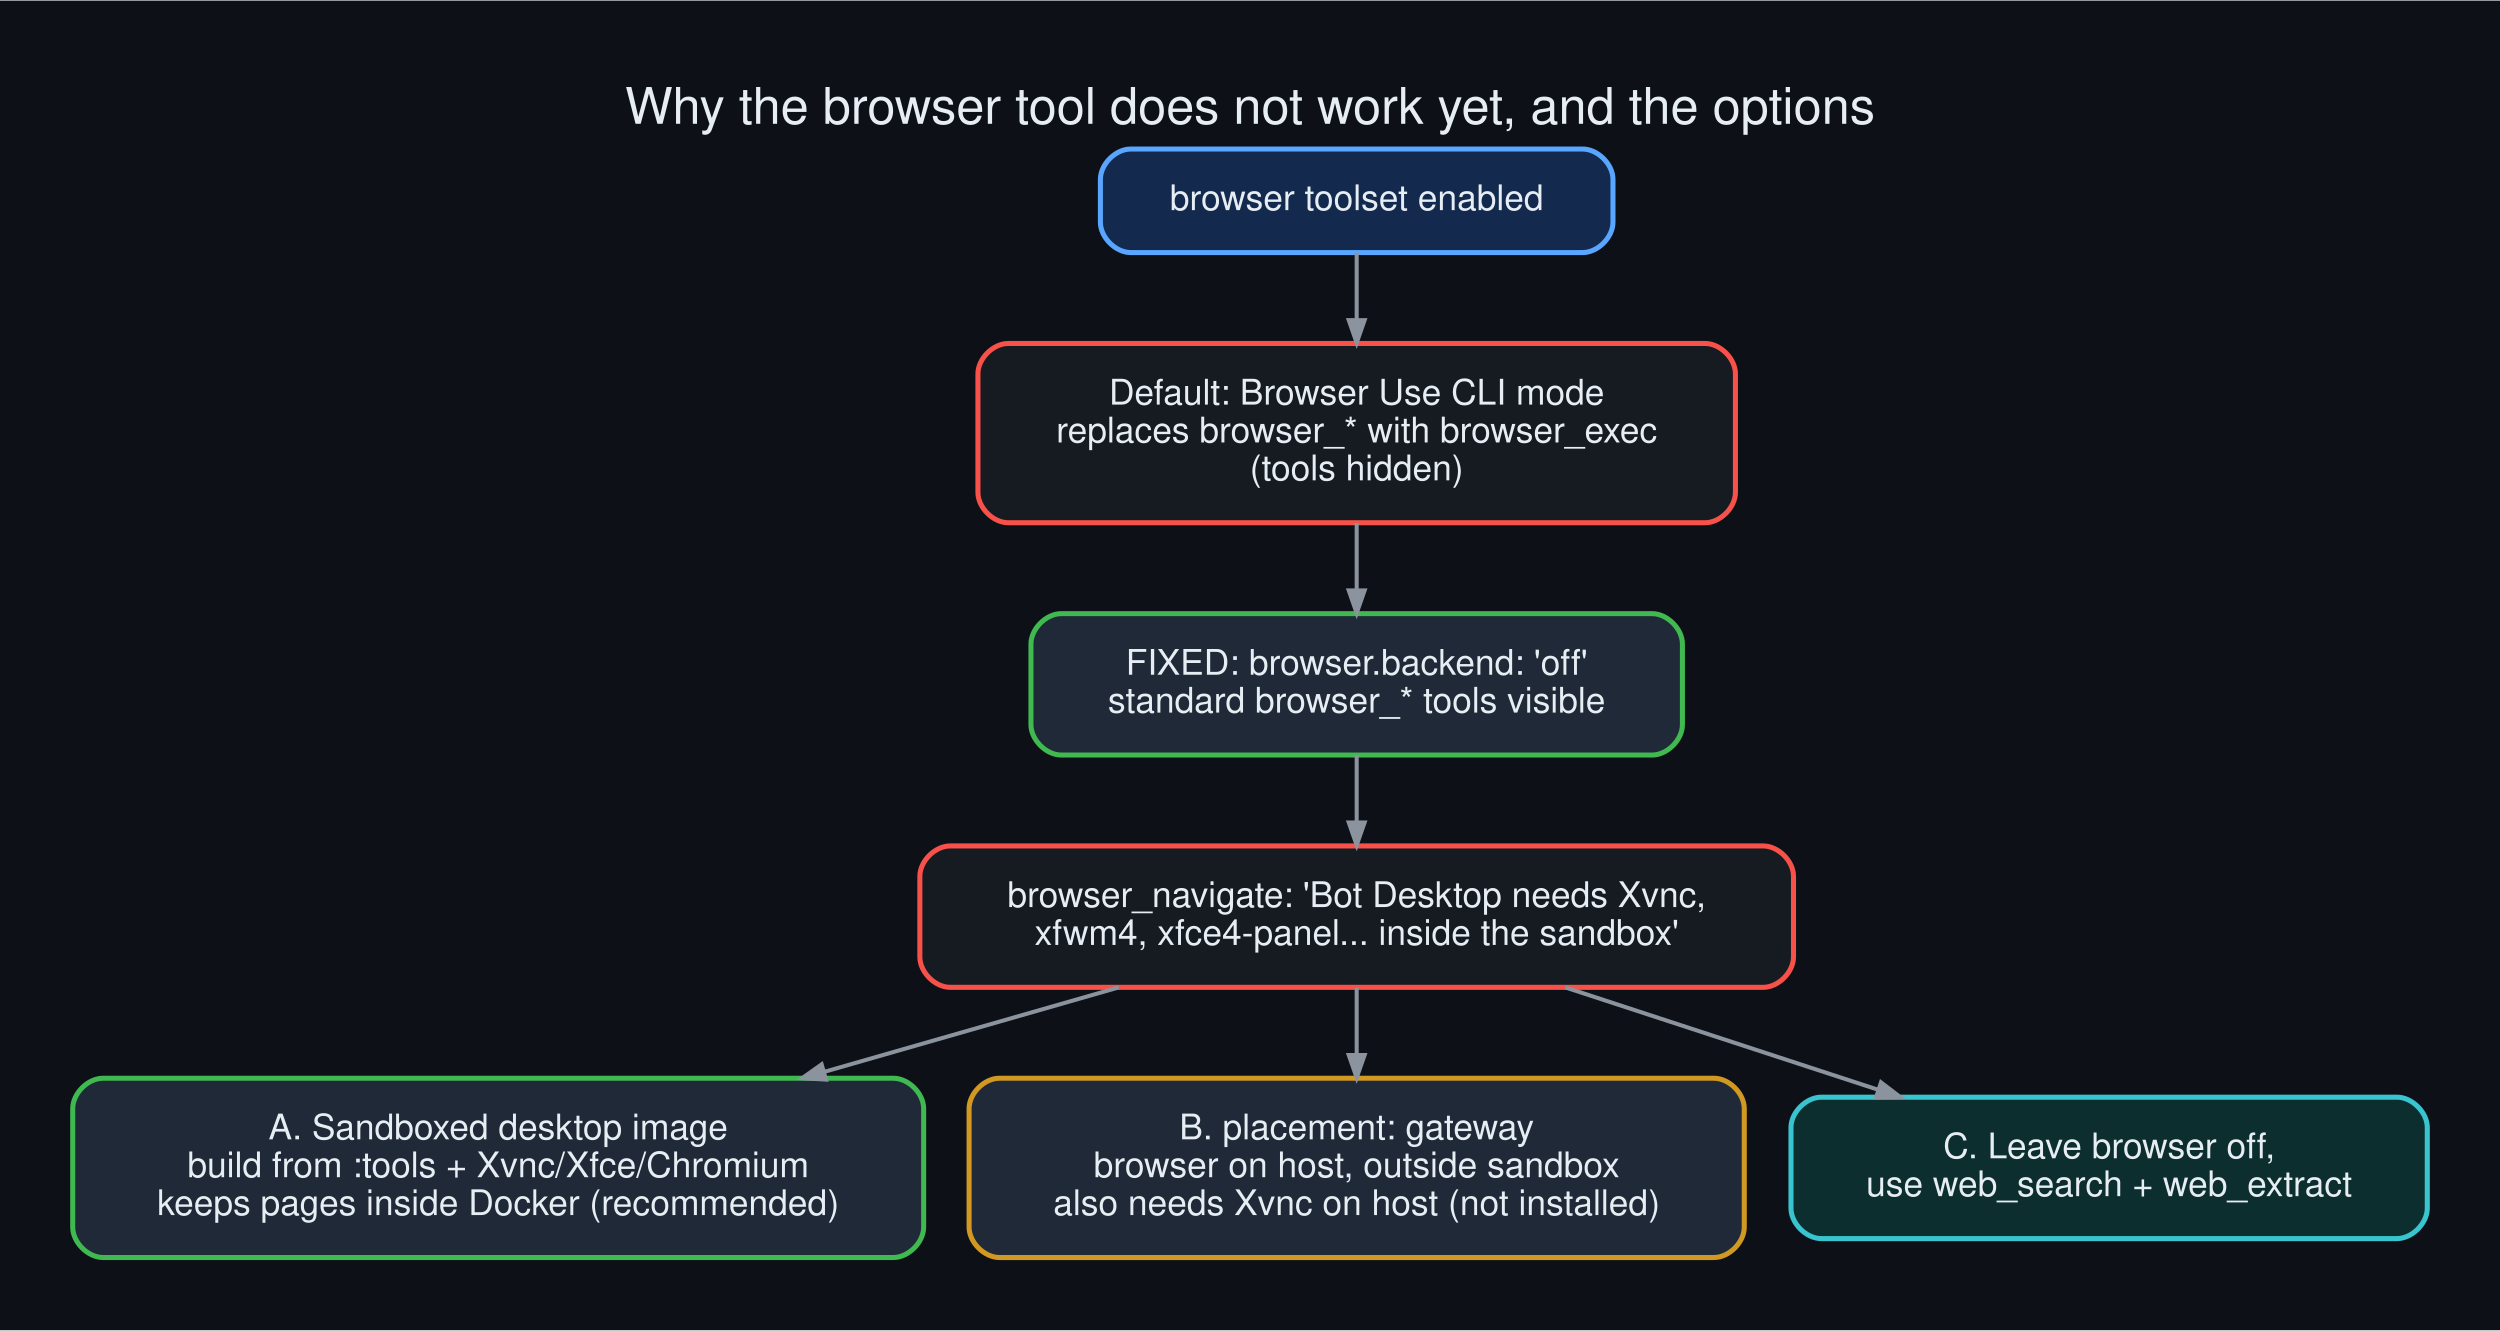
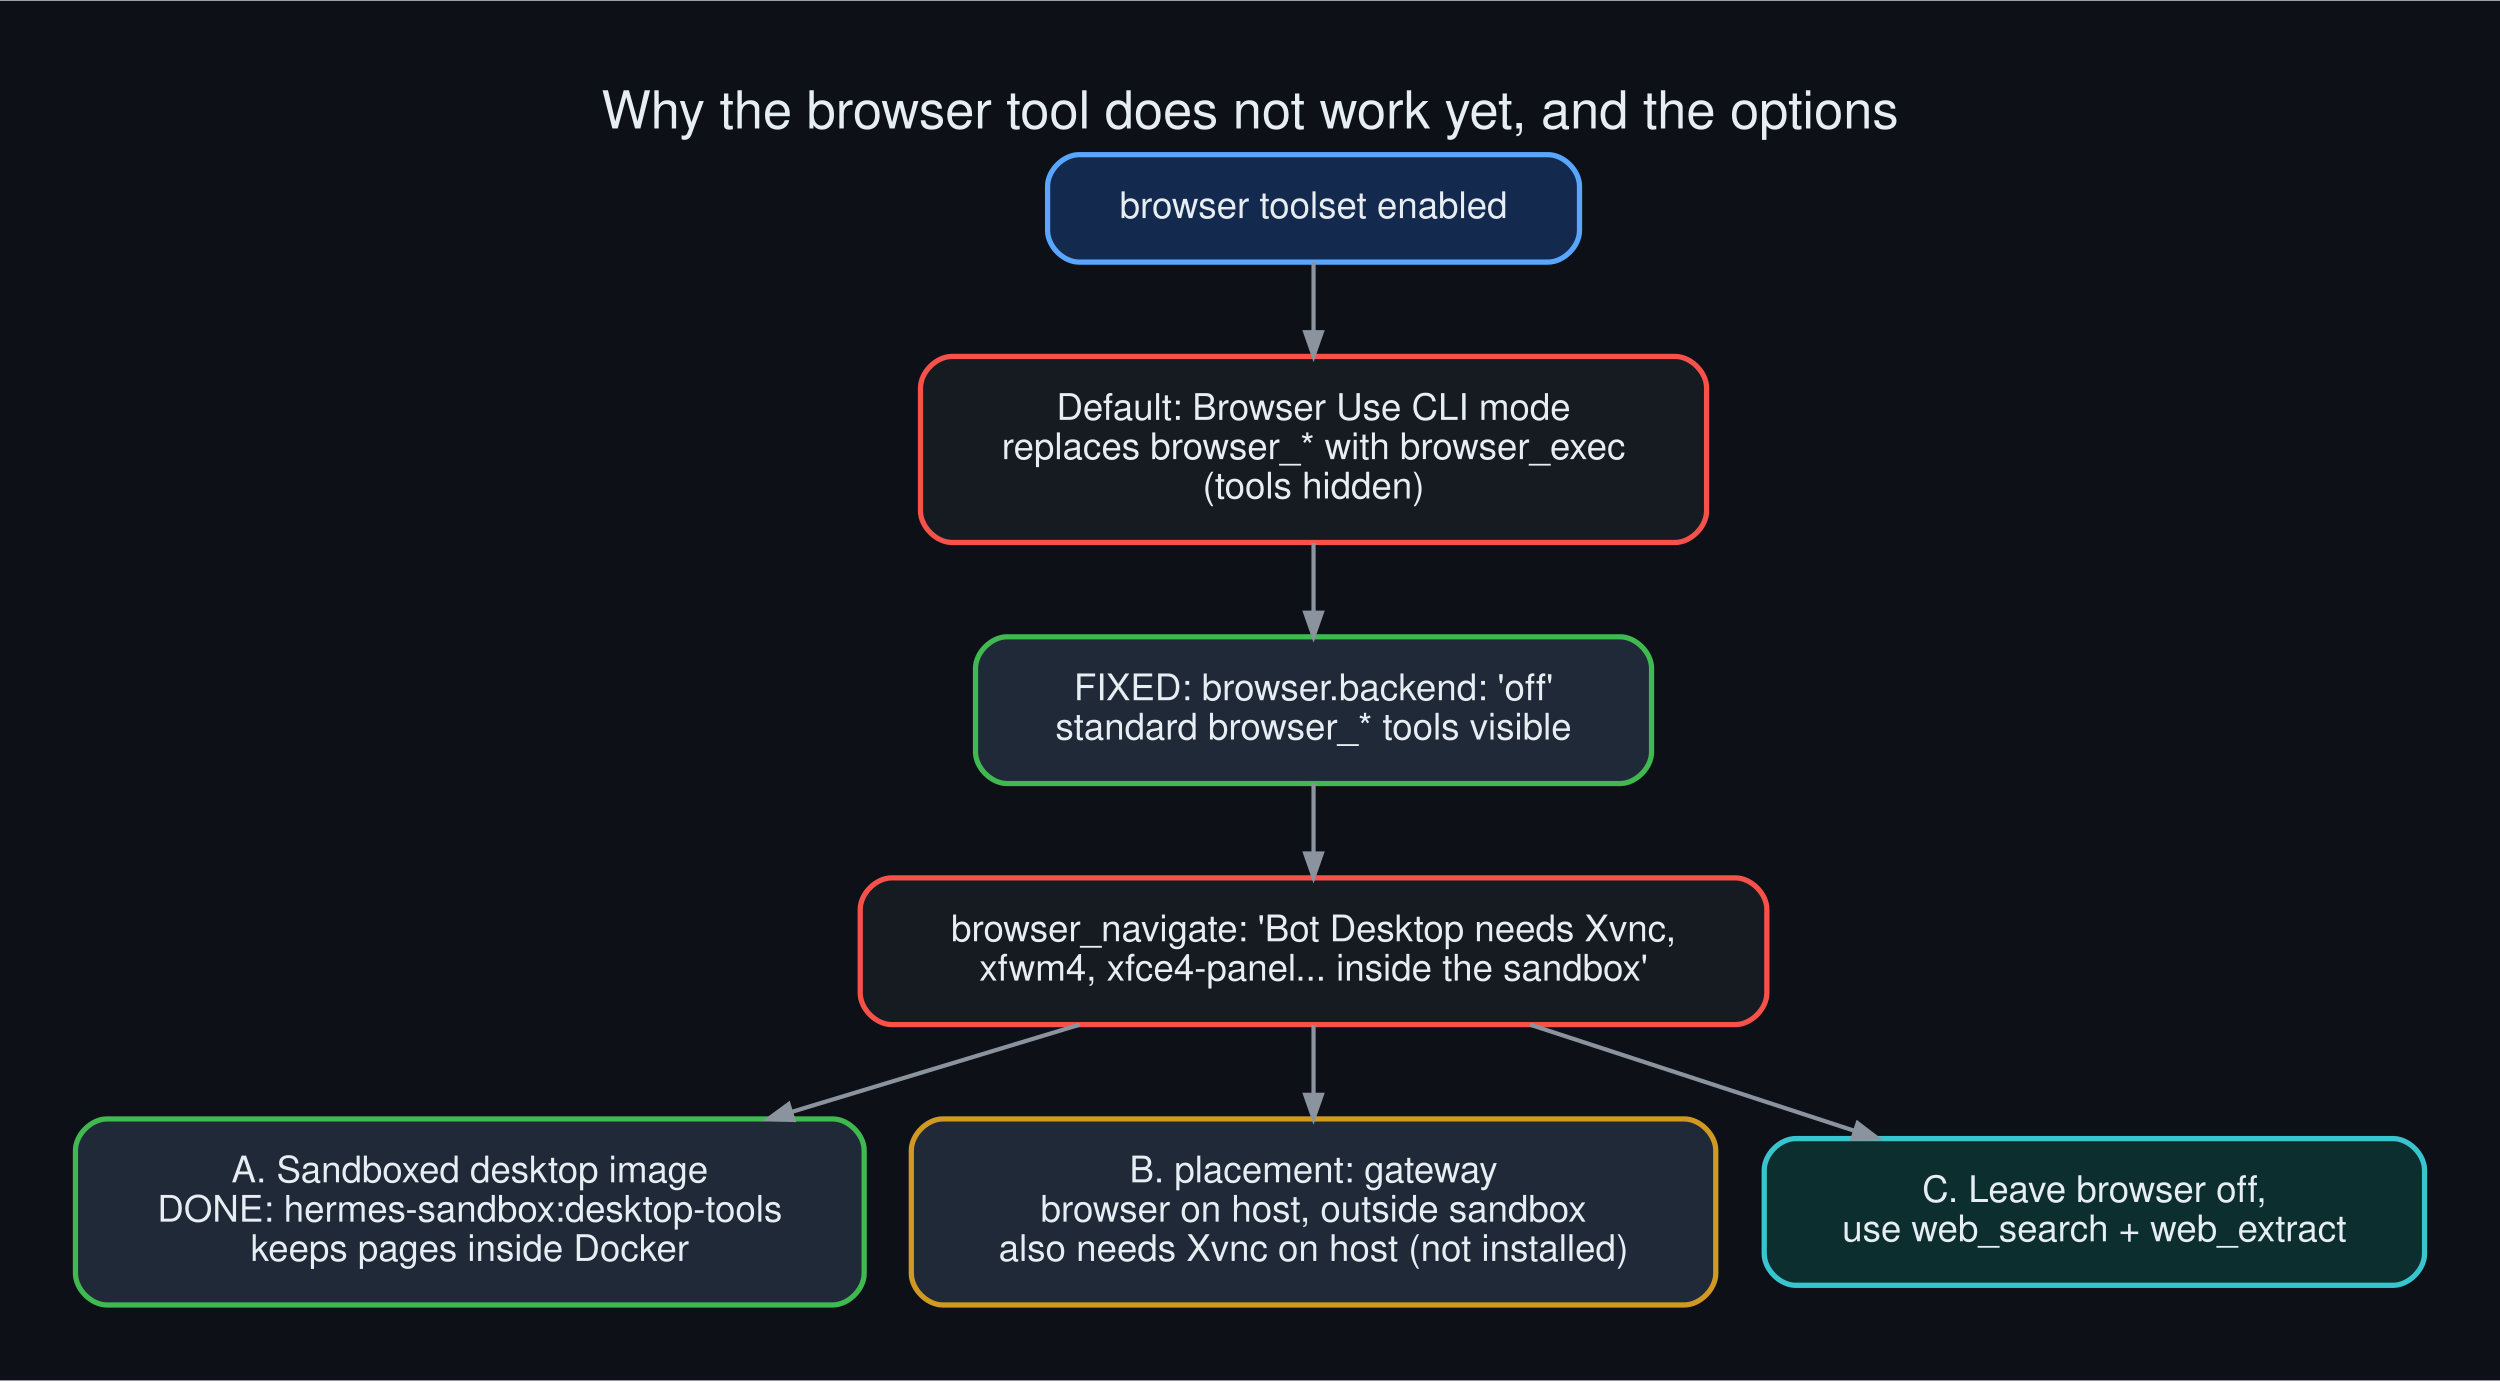
- <svg xmlns="http://www.w3.org/2000/svg" width="990pt" height="527pt" viewBox="0.00 0.00 990.10 526.60">
+ <svg xmlns="http://www.w3.org/2000/svg" width="954pt" height="527pt" viewBox="0.00 0.00 954.10 526.60">
  <g id="graph0" class="graph" transform="scale(1 1) rotate(0) translate(28.8 497.8)">
-     <polygon fill="#0d1117" stroke="transparent" points="-28.8,28.8 -28.8,-497.8 961.3,-497.8 961.3,28.8 -28.8,28.8" />
-     <text text-anchor="middle" x="466.25" y="-449" font-family="Helvetica,sans-Serif" font-size="20.00" fill="#e6edf3">Why the browser tool does not work yet, and the options</text>
+     <polygon fill="#0d1117" stroke="transparent" points="-28.8,28.8 -28.8,-497.8 925.3,-497.8 925.3,28.8 -28.8,28.8" />
+     <text text-anchor="middle" x="448.25" y="-449" font-family="Helvetica,sans-Serif" font-size="20.00" fill="#e6edf3">Why the browser tool does not work yet, and the options</text>
    <g id="node1" class="node">
-       <path fill="#13294d" stroke="#58a6ff" stroke-width="2" d="M598,-439C598,-439 419,-439 419,-439 413,-439 407,-433 407,-427 407,-427 407,-410 407,-410 407,-404 413,-398 419,-398 419,-398 598,-398 598,-398 604,-398 610,-404 610,-410 610,-410 610,-427 610,-427 610,-433 604,-439 598,-439" />
-       <text text-anchor="middle" x="508.5" y="-414.8" font-family="Helvetica,sans-Serif" font-size="14.00" fill="#e6edf3">browser toolset enabled</text>
+       <path fill="#13294d" stroke="#58a6ff" stroke-width="2" d="M562,-439C562,-439 383,-439 383,-439 377,-439 371,-433 371,-427 371,-427 371,-410 371,-410 371,-404 377,-398 383,-398 383,-398 562,-398 562,-398 568,-398 574,-404 574,-410 574,-410 574,-427 574,-427 574,-433 568,-439 562,-439" />
+       <text text-anchor="middle" x="472.5" y="-414.8" font-family="Helvetica,sans-Serif" font-size="14.00" fill="#e6edf3">browser toolset enabled</text>
    </g>
    <g id="node2" class="node">
-       <path fill="#161b22" stroke="#f85149" stroke-width="2" d="M646.5,-362C646.5,-362 370.5,-362 370.5,-362 364.5,-362 358.5,-356 358.5,-350 358.5,-350 358.5,-303 358.5,-303 358.5,-297 364.5,-291 370.5,-291 370.5,-291 646.5,-291 646.5,-291 652.5,-291 658.5,-297 658.5,-303 658.5,-303 658.5,-350 658.5,-350 658.5,-356 652.5,-362 646.5,-362" />
-       <text text-anchor="middle" x="508.5" y="-337.8" font-family="Helvetica,sans-Serif" font-size="14.00" fill="#e6edf3">Default: Browser Use CLI mode</text>
-       <text text-anchor="middle" x="508.5" y="-322.8" font-family="Helvetica,sans-Serif" font-size="14.00" fill="#e6edf3">replaces browser_* with browser_exec</text>
-       <text text-anchor="middle" x="508.5" y="-307.8" font-family="Helvetica,sans-Serif" font-size="14.00" fill="#e6edf3">(tools hidden)</text>
+       <path fill="#161b22" stroke="#f85149" stroke-width="2" d="M610.5,-362C610.5,-362 334.5,-362 334.5,-362 328.5,-362 322.5,-356 322.5,-350 322.5,-350 322.5,-303 322.5,-303 322.5,-297 328.5,-291 334.5,-291 334.5,-291 610.5,-291 610.5,-291 616.5,-291 622.5,-297 622.5,-303 622.5,-303 622.5,-350 622.5,-350 622.5,-356 616.5,-362 610.5,-362" />
+       <text text-anchor="middle" x="472.5" y="-337.8" font-family="Helvetica,sans-Serif" font-size="14.00" fill="#e6edf3">Default: Browser Use CLI mode</text>
+       <text text-anchor="middle" x="472.5" y="-322.8" font-family="Helvetica,sans-Serif" font-size="14.00" fill="#e6edf3">replaces browser_* with browser_exec</text>
+       <text text-anchor="middle" x="472.5" y="-307.8" font-family="Helvetica,sans-Serif" font-size="14.00" fill="#e6edf3">(tools hidden)</text>
    </g>
    <g id="edge1" class="edge">
-       <path fill="none" stroke="#8b949e" stroke-width="1.6" d="M508.5,-397.97C508.5,-390.14 508.5,-380.77 508.5,-371.46" />
-       <polygon fill="#8b949e" stroke="#8b949e" stroke-width="1.6" points="511.65,-371.23 508.5,-362.23 505.35,-371.23 511.65,-371.23" />
+       <path fill="none" stroke="#8b949e" stroke-width="1.6" d="M472.5,-397.97C472.5,-390.14 472.5,-380.77 472.5,-371.46" />
+       <polygon fill="#8b949e" stroke="#8b949e" stroke-width="1.6" points="475.65,-371.23 472.5,-362.23 469.35,-371.23 475.65,-371.23" />
    </g>
    <g id="node3" class="node">
-       <path fill="#1f2937" stroke="#3fb950" stroke-width="2" d="M625.5,-255C625.5,-255 391.5,-255 391.5,-255 385.5,-255 379.5,-249 379.5,-243 379.5,-243 379.5,-211 379.5,-211 379.5,-205 385.5,-199 391.5,-199 391.5,-199 625.5,-199 625.5,-199 631.5,-199 637.5,-205 637.5,-211 637.5,-211 637.5,-243 637.5,-243 637.5,-249 631.5,-255 625.5,-255" />
-       <text text-anchor="middle" x="508.5" y="-230.8" font-family="Helvetica,sans-Serif" font-size="14.00" fill="#e6edf3">FIXED: browser.backend: 'off'</text>
-       <text text-anchor="middle" x="508.5" y="-215.8" font-family="Helvetica,sans-Serif" font-size="14.00" fill="#e6edf3">standard browser_* tools visible</text>
+       <path fill="#1f2937" stroke="#3fb950" stroke-width="2" d="M589.5,-255C589.5,-255 355.5,-255 355.5,-255 349.5,-255 343.5,-249 343.5,-243 343.5,-243 343.5,-211 343.5,-211 343.5,-205 349.5,-199 355.5,-199 355.5,-199 589.5,-199 589.5,-199 595.5,-199 601.5,-205 601.5,-211 601.5,-211 601.5,-243 601.5,-243 601.5,-249 595.5,-255 589.5,-255" />
+       <text text-anchor="middle" x="472.5" y="-230.8" font-family="Helvetica,sans-Serif" font-size="14.00" fill="#e6edf3">FIXED: browser.backend: 'off'</text>
+       <text text-anchor="middle" x="472.5" y="-215.8" font-family="Helvetica,sans-Serif" font-size="14.00" fill="#e6edf3">standard browser_* tools visible</text>
    </g>
    <g id="edge2" class="edge">
-       <path fill="none" stroke="#8b949e" stroke-width="1.6" d="M508.5,-290.85C508.5,-282.25 508.5,-273.01 508.5,-264.33" />
-       <polygon fill="#8b949e" stroke="#8b949e" stroke-width="1.6" points="511.65,-264.19 508.5,-255.19 505.35,-264.19 511.65,-264.19" />
+       <path fill="none" stroke="#8b949e" stroke-width="1.6" d="M472.5,-290.85C472.5,-282.25 472.5,-273.01 472.5,-264.33" />
+       <polygon fill="#8b949e" stroke="#8b949e" stroke-width="1.6" points="475.65,-264.19 472.5,-255.19 469.35,-264.19 475.65,-264.19" />
    </g>
    <g id="node4" class="node">
-       <path fill="#161b22" stroke="#f85149" stroke-width="2" d="M669.5,-163C669.5,-163 347.5,-163 347.5,-163 341.5,-163 335.5,-157 335.5,-151 335.5,-151 335.5,-119 335.5,-119 335.5,-113 341.5,-107 347.5,-107 347.5,-107 669.5,-107 669.5,-107 675.5,-107 681.5,-113 681.5,-119 681.5,-119 681.5,-151 681.5,-151 681.5,-157 675.5,-163 669.5,-163" />
-       <text text-anchor="middle" x="508.5" y="-138.8" font-family="Helvetica,sans-Serif" font-size="14.00" fill="#e6edf3">browser_navigate: 'Bot Desktop needs Xvnc,</text>
-       <text text-anchor="middle" x="508.5" y="-123.8" font-family="Helvetica,sans-Serif" font-size="14.00" fill="#e6edf3">xfwm4, xfce4-panel... inside the sandbox'</text>
+       <path fill="#161b22" stroke="#f85149" stroke-width="2" d="M633.5,-163C633.5,-163 311.5,-163 311.5,-163 305.5,-163 299.5,-157 299.5,-151 299.5,-151 299.5,-119 299.5,-119 299.5,-113 305.5,-107 311.5,-107 311.5,-107 633.5,-107 633.5,-107 639.5,-107 645.5,-113 645.5,-119 645.5,-119 645.5,-151 645.5,-151 645.5,-157 639.5,-163 633.5,-163" />
+       <text text-anchor="middle" x="472.5" y="-138.8" font-family="Helvetica,sans-Serif" font-size="14.00" fill="#e6edf3">browser_navigate: 'Bot Desktop needs Xvnc,</text>
+       <text text-anchor="middle" x="472.5" y="-123.8" font-family="Helvetica,sans-Serif" font-size="14.00" fill="#e6edf3">xfwm4, xfce4-panel... inside the sandbox'</text>
    </g>
    <g id="edge3" class="edge">
-       <path fill="none" stroke="#8b949e" stroke-width="1.6" d="M508.5,-199C508.5,-190.62 508.5,-181.25 508.5,-172.34" />
-       <polygon fill="#8b949e" stroke="#8b949e" stroke-width="1.6" points="511.65,-172.29 508.5,-163.29 505.35,-172.3 511.65,-172.29" />
+       <path fill="none" stroke="#8b949e" stroke-width="1.6" d="M472.5,-199C472.5,-190.62 472.5,-181.25 472.5,-172.34" />
+       <polygon fill="#8b949e" stroke="#8b949e" stroke-width="1.6" points="475.65,-172.29 472.5,-163.29 469.35,-172.3 475.65,-172.29" />
    </g>
    <g id="node5" class="node">
-       <path fill="#1f2937" stroke="#3fb950" stroke-width="2" d="M325,-71C325,-71 12,-71 12,-71 6,-71 0,-65 0,-59 0,-59 0,-12 0,-12 0,-6 6,0 12,0 12,0 325,0 325,0 331,0 337,-6 337,-12 337,-12 337,-59 337,-59 337,-65 331,-71 325,-71" />
-       <text text-anchor="middle" x="168.5" y="-46.8" font-family="Helvetica,sans-Serif" font-size="14.00" fill="#e6edf3">A. Sandboxed desktop image</text>
-       <text text-anchor="middle" x="168.5" y="-31.8" font-family="Helvetica,sans-Serif" font-size="14.00" fill="#e6edf3">build from :tools + Xvnc/Xfce/Chromium</text>
-       <text text-anchor="middle" x="168.5" y="-16.8" font-family="Helvetica,sans-Serif" font-size="14.00" fill="#e6edf3">keeps pages inside Docker (recommended)</text>
+       <path fill="#1f2937" stroke="#3fb950" stroke-width="2" d="M289,-71C289,-71 12,-71 12,-71 6,-71 0,-65 0,-59 0,-59 0,-12 0,-12 0,-6 6,0 12,0 12,0 289,0 289,0 295,0 301,-6 301,-12 301,-12 301,-59 301,-59 301,-65 295,-71 289,-71" />
+       <text text-anchor="middle" x="150.5" y="-46.8" font-family="Helvetica,sans-Serif" font-size="14.00" fill="#e6edf3">A. Sandboxed desktop image</text>
+       <text text-anchor="middle" x="150.5" y="-31.8" font-family="Helvetica,sans-Serif" font-size="14.00" fill="#e6edf3">DONE: hermes-sandbox:desktop-tools</text>
+       <text text-anchor="middle" x="150.5" y="-16.8" font-family="Helvetica,sans-Serif" font-size="14.00" fill="#e6edf3">keeps pages inside Docker</text>
    </g>
    <g id="edge4" class="edge">
-       <path fill="none" stroke="#8b949e" stroke-width="1.6" d="M414.24,-106.97C378.16,-96.62 336.35,-84.63 297.56,-73.51" />
-       <polygon fill="#8b949e" stroke="#8b949e" stroke-width="1.6" points="298.34,-70.46 288.82,-71 296.6,-76.51 298.34,-70.46" />
+       <path fill="none" stroke="#8b949e" stroke-width="1.6" d="M383.23,-106.97C349.2,-96.67 309.8,-84.73 273.2,-73.65" />
+       <polygon fill="#8b949e" stroke="#8b949e" stroke-width="1.6" points="273.98,-70.6 264.45,-71 272.15,-76.63 273.98,-70.6" />
    </g>
    <g id="node6" class="node">
-       <path fill="#1f2937" stroke="#d29922" stroke-width="2" d="M650,-71C650,-71 367,-71 367,-71 361,-71 355,-65 355,-59 355,-59 355,-12 355,-12 355,-6 361,0 367,0 367,0 650,0 650,0 656,0 662,-6 662,-12 662,-12 662,-59 662,-59 662,-65 656,-71 650,-71" />
-       <text text-anchor="middle" x="508.5" y="-46.8" font-family="Helvetica,sans-Serif" font-size="14.00" fill="#e6edf3">B. placement: gateway</text>
-       <text text-anchor="middle" x="508.5" y="-31.8" font-family="Helvetica,sans-Serif" font-size="14.00" fill="#e6edf3">browser on host, outside sandbox</text>
-       <text text-anchor="middle" x="508.5" y="-16.8" font-family="Helvetica,sans-Serif" font-size="14.00" fill="#e6edf3">also needs Xvnc on host (not installed)</text>
+       <path fill="#1f2937" stroke="#d29922" stroke-width="2" d="M614,-71C614,-71 331,-71 331,-71 325,-71 319,-65 319,-59 319,-59 319,-12 319,-12 319,-6 325,0 331,0 331,0 614,0 614,0 620,0 626,-6 626,-12 626,-12 626,-59 626,-59 626,-65 620,-71 614,-71" />
+       <text text-anchor="middle" x="472.5" y="-46.8" font-family="Helvetica,sans-Serif" font-size="14.00" fill="#e6edf3">B. placement: gateway</text>
+       <text text-anchor="middle" x="472.5" y="-31.8" font-family="Helvetica,sans-Serif" font-size="14.00" fill="#e6edf3">browser on host, outside sandbox</text>
+       <text text-anchor="middle" x="472.5" y="-16.8" font-family="Helvetica,sans-Serif" font-size="14.00" fill="#e6edf3">also needs Xvnc on host (not installed)</text>
    </g>
    <g id="edge5" class="edge">
-       <path fill="none" stroke="#8b949e" stroke-width="1.6" d="M508.5,-106.84C508.5,-98.64 508.5,-89.43 508.5,-80.43" />
-       <polygon fill="#8b949e" stroke="#8b949e" stroke-width="1.6" points="511.65,-80.19 508.5,-71.19 505.35,-80.19 511.65,-80.19" />
+       <path fill="none" stroke="#8b949e" stroke-width="1.6" d="M472.5,-106.84C472.5,-98.64 472.5,-89.43 472.5,-80.43" />
+       <polygon fill="#8b949e" stroke="#8b949e" stroke-width="1.6" points="475.65,-80.19 472.5,-71.19 469.35,-80.19 475.65,-80.19" />
    </g>
    <g id="node7" class="node">
-       <path fill="#0d2e2e" stroke="#39c5cf" stroke-width="2" d="M920.5,-63.5C920.5,-63.5 692.5,-63.5 692.5,-63.5 686.5,-63.5 680.5,-57.5 680.5,-51.5 680.5,-51.5 680.5,-19.5 680.5,-19.5 680.5,-13.5 686.5,-7.5 692.5,-7.5 692.5,-7.5 920.5,-7.5 920.5,-7.5 926.5,-7.5 932.5,-13.5 932.5,-19.5 932.5,-19.5 932.5,-51.5 932.5,-51.5 932.5,-57.5 926.5,-63.5 920.5,-63.5" />
-       <text text-anchor="middle" x="806.5" y="-39.3" font-family="Helvetica,sans-Serif" font-size="14.00" fill="#e6edf3">C. Leave browser off,</text>
-       <text text-anchor="middle" x="806.5" y="-24.3" font-family="Helvetica,sans-Serif" font-size="14.00" fill="#e6edf3">use web_search + web_extract</text>
+       <path fill="#0d2e2e" stroke="#39c5cf" stroke-width="2" d="M884.5,-63.5C884.5,-63.5 656.5,-63.5 656.5,-63.5 650.5,-63.5 644.5,-57.5 644.5,-51.5 644.5,-51.5 644.5,-19.5 644.5,-19.5 644.5,-13.5 650.5,-7.5 656.5,-7.5 656.5,-7.5 884.5,-7.5 884.5,-7.5 890.5,-7.5 896.5,-13.5 896.5,-19.5 896.5,-19.5 896.5,-51.5 896.5,-51.5 896.5,-57.5 890.5,-63.5 884.5,-63.5" />
+       <text text-anchor="middle" x="770.5" y="-39.3" font-family="Helvetica,sans-Serif" font-size="14.00" fill="#e6edf3">C. Leave browser off,</text>
+       <text text-anchor="middle" x="770.5" y="-24.3" font-family="Helvetica,sans-Serif" font-size="14.00" fill="#e6edf3">use web_search + web_extract</text>
    </g>
    <g id="edge6" class="edge">
-       <path fill="none" stroke="#8b949e" stroke-width="1.6" d="M591.11,-106.97C629.55,-94.4 675.39,-79.4 714.88,-66.48" />
-       <polygon fill="#8b949e" stroke="#8b949e" stroke-width="1.6" points="716.15,-69.37 723.73,-63.58 714.19,-63.39 716.15,-69.37" />
+       <path fill="none" stroke="#8b949e" stroke-width="1.6" d="M555.11,-106.97C593.55,-94.4 639.39,-79.4 678.88,-66.48" />
+       <polygon fill="#8b949e" stroke="#8b949e" stroke-width="1.6" points="680.15,-69.37 687.73,-63.58 678.19,-63.39 680.15,-69.37" />
    </g>
  </g>
</svg>
